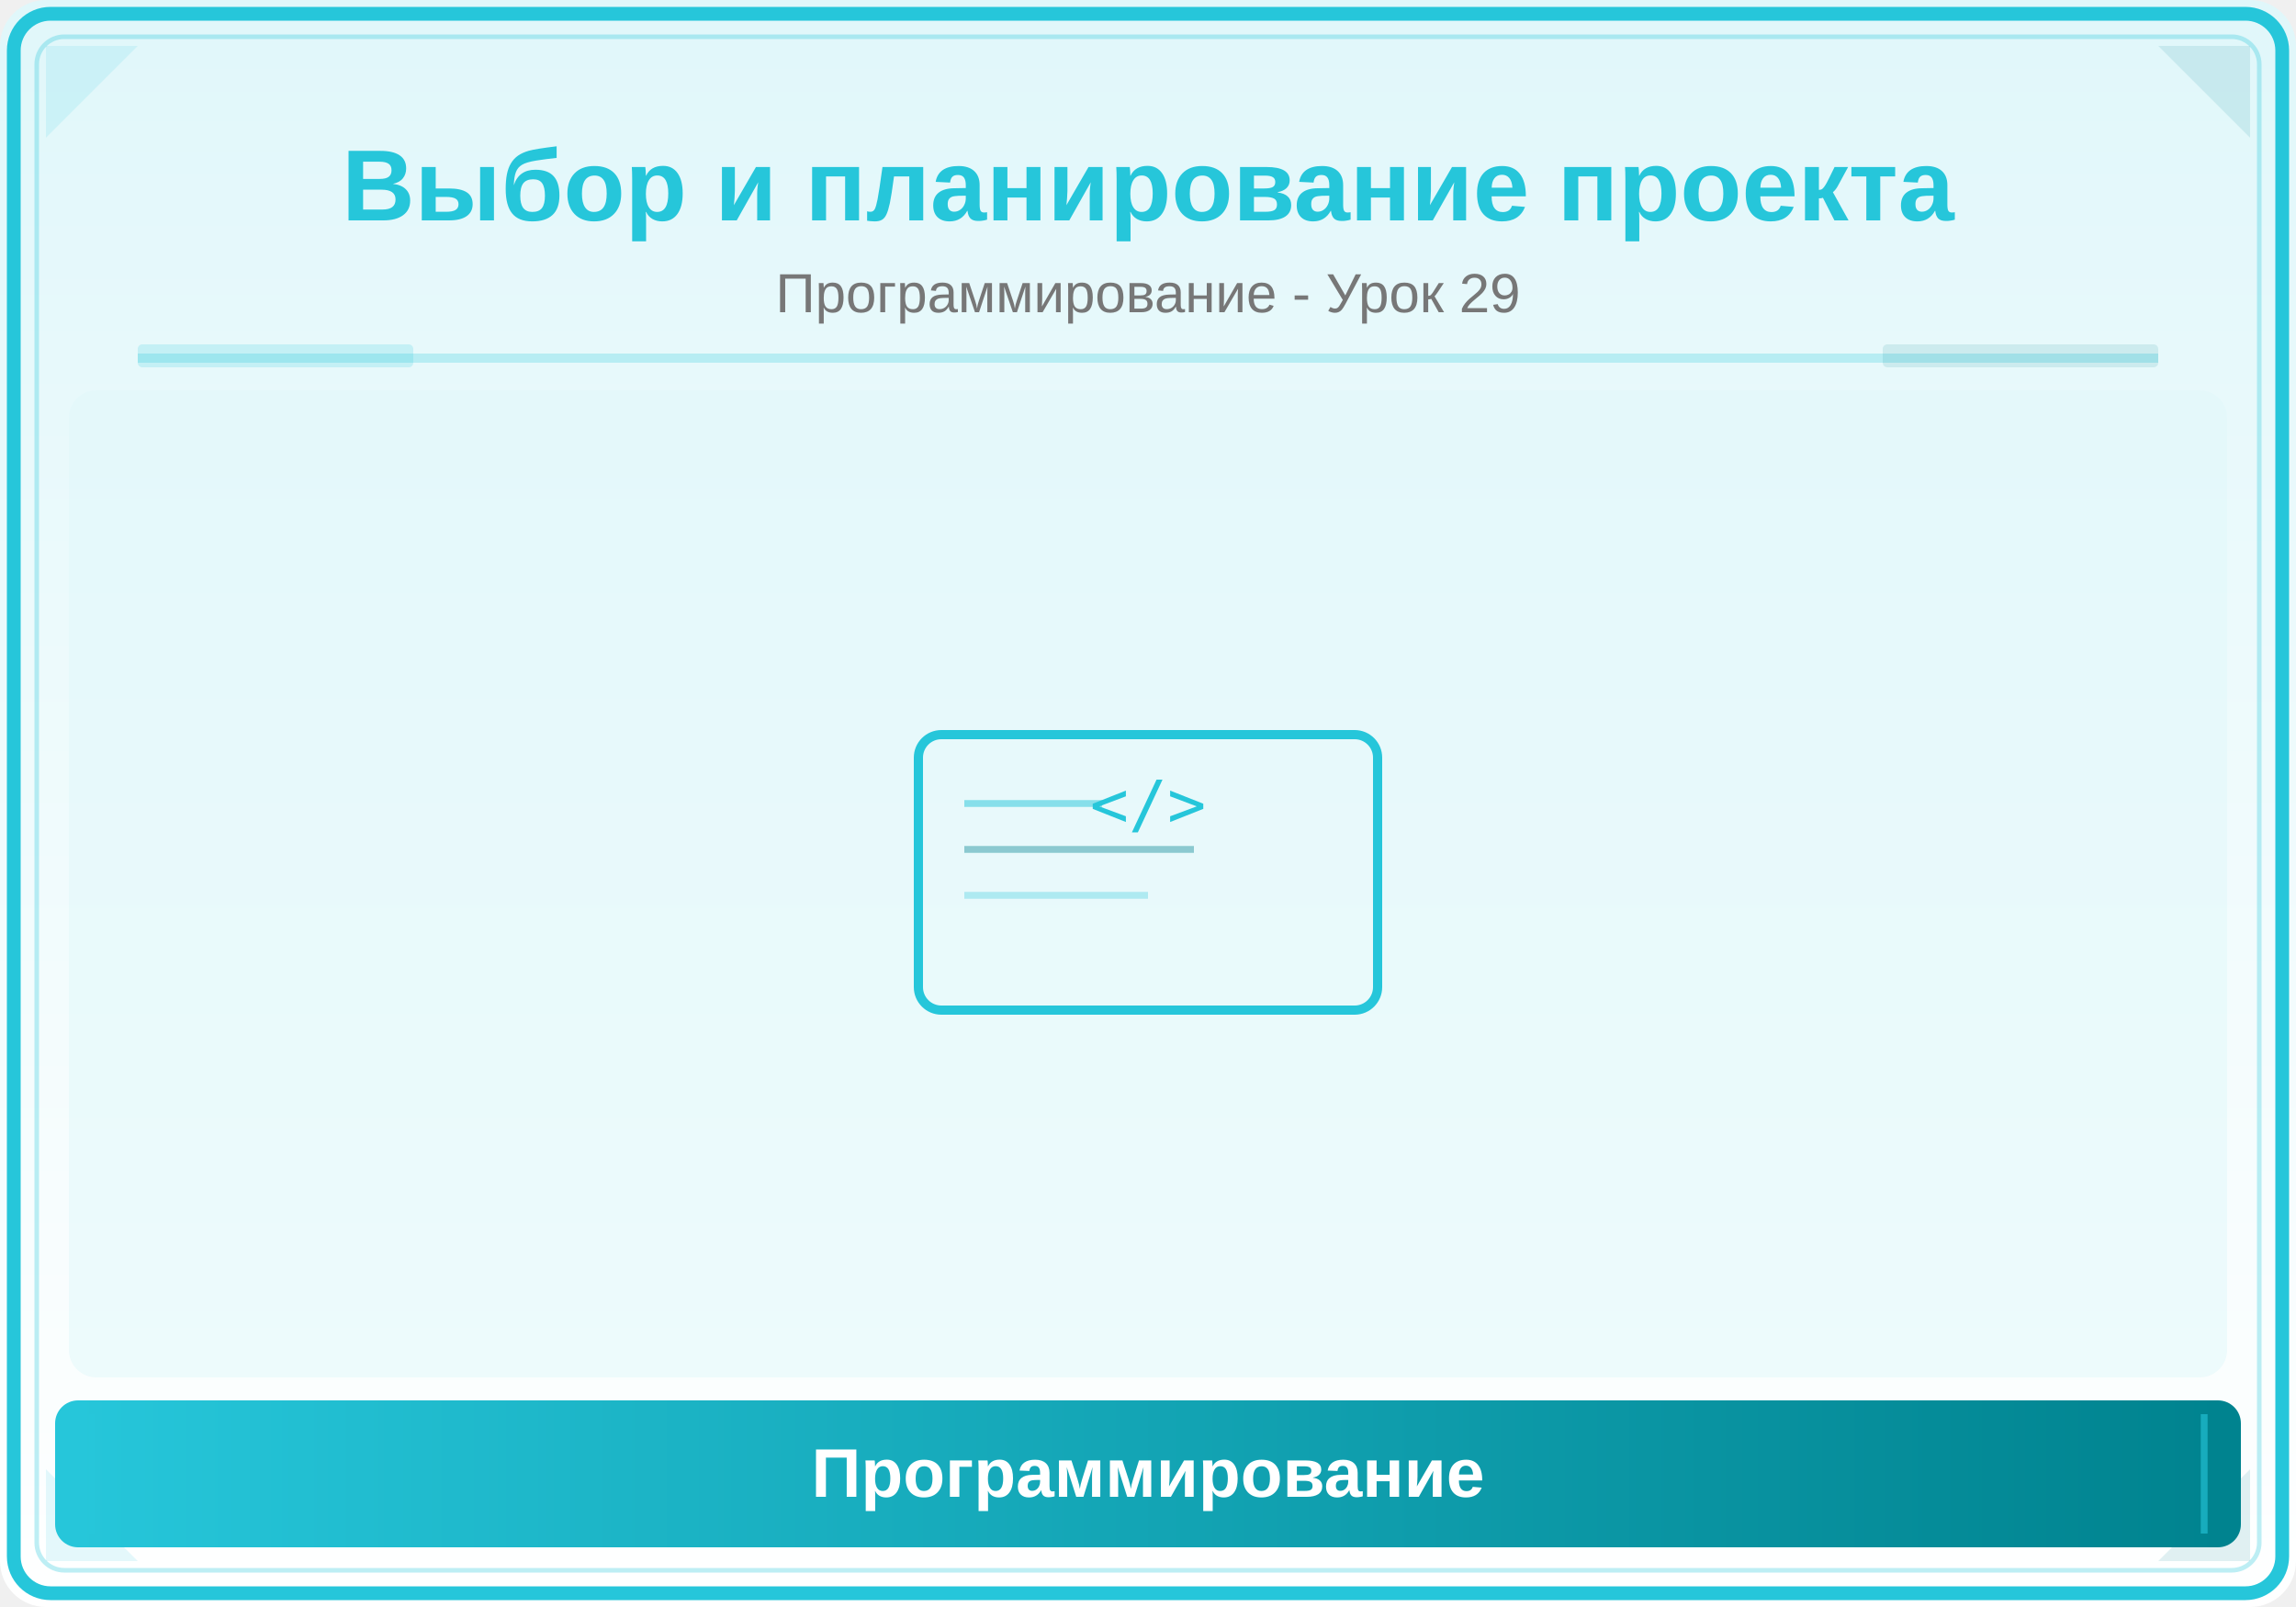
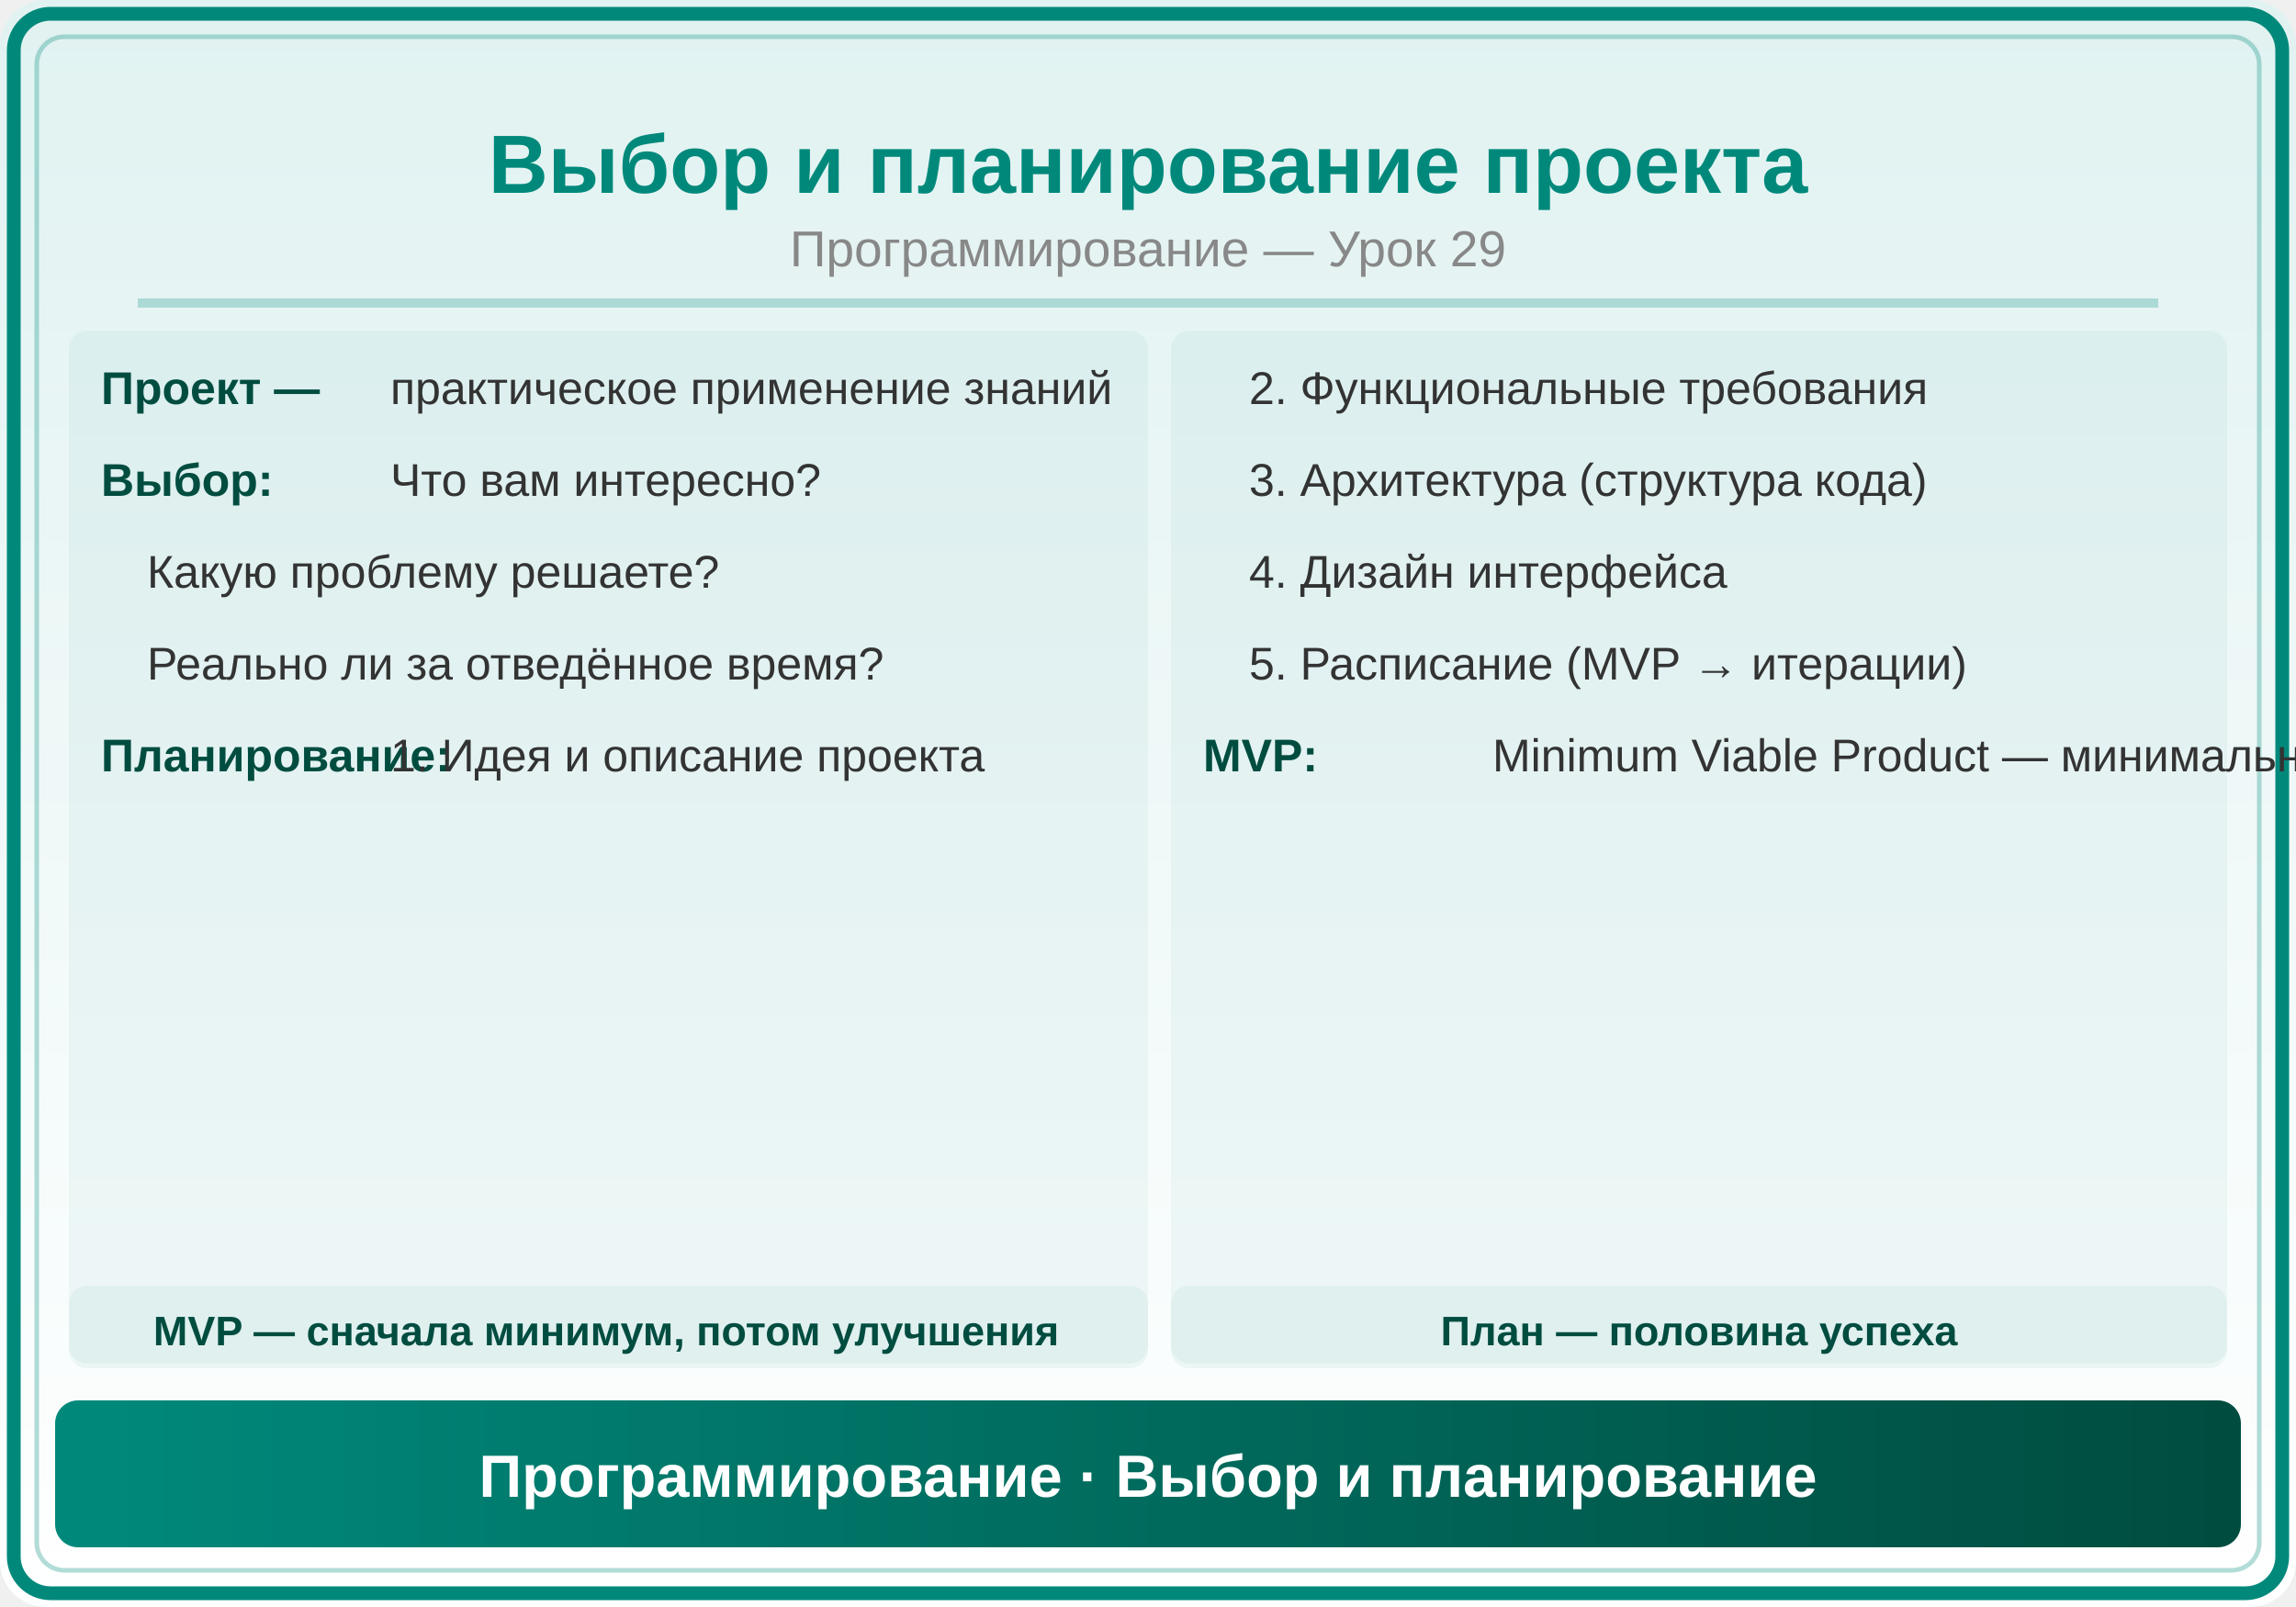
<svg xmlns="http://www.w3.org/2000/svg" viewBox="0 0 500 350">
  <defs>
    <linearGradient id="bg" x1="0" y1="0" x2="0" y2="1">
-       <stop offset="0%" stop-color="#E0F7FA" />
-       <stop offset="100%" stop-color="#FFFFFF" />
+       <stop offset="0%" stop-color="#E0F2F1" />
+       <stop offset="100%" stop-color="#FFF" />
    </linearGradient>
-     <linearGradient id="panel" x1="0" y1="0" x2="1" y2="0">
-       <stop offset="0%" stop-color="#26C6DA" />
-       <stop offset="100%" stop-color="#00838F" />
+     <linearGradient id="hdr" x1="0" y1="0" x2="1" y2="0">
+       <stop offset="0%" stop-color="#00897B" />
+       <stop offset="100%" stop-color="#004D40" />
    </linearGradient>
  </defs>
  <rect width="500" height="350" fill="url(#bg)" rx="10" />
-   <rect x="3" y="3" width="494" height="344" rx="8" fill="none" stroke="#26C6DA" stroke-width="3" />
-   <rect x="8" y="8" width="484" height="334" rx="6" fill="none" stroke="#26C6DA" stroke-width="1" opacity="0.3" />
-   <polygon points="10,10 30,10 10,30" fill="#26C6DA" opacity="0.12" />
-   <polygon points="490,10 470,10 490,30" fill="#00838F" opacity="0.12" />
-   <polygon points="10,340 30,340 10,320" fill="#26C6DA" opacity="0.12" />
-   <polygon points="490,340 470,340 490,320" fill="#00838F" opacity="0.12" />
-   <text x="250" y="48" font-family="Arial,sans-serif" font-size="22" font-weight="bold" fill="#26C6DA" text-anchor="middle">Выбор и планирование проекта</text>
-   <text x="250" y="68" font-family="Arial,sans-serif" font-size="12" fill="#777" text-anchor="middle">Программирование - Урок 29</text>
-   <line x1="30" y1="78" x2="470" y2="78" stroke="#26C6DA" stroke-width="2" opacity="0.25" />
-   <rect x="30" y="75" width="60" height="5" fill="#26C6DA" opacity="0.18" rx="1" />
-   <rect x="410" y="75" width="60" height="5" fill="#00838F" opacity="0.12" rx="1" />
-   <clipPath id="ill">
-     <rect x="15" y="85" width="470" height="215" rx="6" />
-   </clipPath>
-   <g clip-path="url(#ill)">
-     <rect x="15" y="85" width="470" height="215" fill="#E0F7FA" opacity="0.5" />
-     <text x="250" y="180" font-family="monospace" font-size="14" fill="#26C6DA" text-anchor="middle">&lt;/&gt;</text>
-     <rect x="200" y="160" width="100" height="60" rx="5" fill="none" stroke="#26C6DA" stroke-width="2" />
-     <line x1="210" y1="175" x2="240" y2="175" stroke="#26C6DA" stroke-width="1.5" opacity="0.5" />
-     <line x1="210" y1="185" x2="260" y2="185" stroke="#00838F" stroke-width="1.5" opacity="0.4" />
-     <line x1="210" y1="195" x2="250" y2="195" stroke="#26C6DA" stroke-width="1.5" opacity="0.3" />
-   </g>
-   <rect x="12" y="305" width="476" height="32" rx="5" fill="url(#panel)" />
-   <line x1="20" y1="308" x2="20" y2="334" stroke="#26C6DA" stroke-width="1.5" opacity="0.6" />
-   <line x1="480" y1="308" x2="480" y2="334" stroke="#26C6DA" stroke-width="1.5" opacity="0.6" />
-   <text x="250" y="326" font-family="Arial,sans-serif" font-size="15" text-anchor="middle" fill="white" font-weight="bold">Программирование</text>
+   <rect x="3" y="3" width="494" height="344" rx="8" fill="none" stroke="#00897B" stroke-width="3" />
+   <rect x="8" y="8" width="484" height="334" rx="6" fill="none" stroke="#00897B" stroke-width="1" opacity="0.3" />
+   <text x="250" y="42" font-family="Arial,sans-serif" font-size="18" font-weight="bold" fill="#00897B" text-anchor="middle">Выбор и планирование проекта</text>
+   <text x="250" y="58" font-family="Arial,sans-serif" font-size="11" fill="#888" text-anchor="middle">Программирование — Урок 29</text>
+   <line x1="30" y1="66" x2="470" y2="66" stroke="#00897B" stroke-width="2" opacity="0.25" />
+   <rect x="15" y="72" width="235" height="225" rx="4" fill="#00897B" opacity="0.05" />
+   <text x="22" y="88" font-family="Arial,sans-serif" font-size="10" fill="#004D40" font-weight="bold">Проект —</text>
+   <text x="85" y="88" font-family="Arial,sans-serif" font-size="10" fill="#333">практическое применение знаний</text>
+   <text x="22" y="108" font-family="Arial,sans-serif" font-size="10" fill="#004D40" font-weight="bold">Выбор:</text>
+   <text x="85" y="108" font-family="Arial,sans-serif" font-size="10" fill="#333">Что вам интересно?</text>
+   <text x="32" y="128" font-family="Arial,sans-serif" font-size="10" fill="#333">Какую проблему решаете?</text>
+   <text x="32" y="148" font-family="Arial,sans-serif" font-size="10" fill="#333">Реально ли за отведённое время?</text>
+   <text x="22" y="168" font-family="Arial,sans-serif" font-size="10" fill="#004D40" font-weight="bold">Планирование:</text>
+   <text x="85" y="168" font-family="Arial,sans-serif" font-size="10" fill="#333">1. Идея и описание проекта</text>
+   <rect x="255" y="72" width="230" height="225" rx="4" fill="#00897B" opacity="0.05" />
+   <text x="272" y="88" font-family="Arial,sans-serif" font-size="10" fill="#333">2. Функциональные требования</text>
+   <text x="272" y="108" font-family="Arial,sans-serif" font-size="10" fill="#333">3. Архитектура (структура кода)</text>
+   <text x="272" y="128" font-family="Arial,sans-serif" font-size="10" fill="#333">4. Дизайн интерфейса</text>
+   <text x="272" y="148" font-family="Arial,sans-serif" font-size="10" fill="#333">5. Расписание (MVP → итерации)</text>
+   <text x="262" y="168" font-family="Arial,sans-serif" font-size="10" fill="#004D40" font-weight="bold">MVP:</text>
+   <text x="325" y="168" font-family="Arial,sans-serif" font-size="10" fill="#333">Minimum Viable Product — минимальная рабочая версия</text>
+   <rect x="15" y="280" width="235" height="18" rx="4" fill="#00897B" opacity="0.06" />
+   <text x="132" y="293" font-family="Arial,sans-serif" font-size="9" fill="#004D40" text-anchor="middle" font-weight="bold">MVP — сначала минимум, потом улучшения</text>
+   <rect x="255" y="280" width="230" height="18" rx="4" fill="#00897B" opacity="0.06" />
+   <text x="370" y="293" font-family="Arial,sans-serif" font-size="9" fill="#004D40" text-anchor="middle" font-weight="bold">План — половина успеха</text>
+   <rect x="12" y="305" width="476" height="32" rx="5" fill="url(#hdr)" />
+   <text x="250" y="326" font-family="Arial,sans-serif" font-size="13" text-anchor="middle" fill="white" font-weight="bold">Программирование · Выбор и планирование</text>
</svg>
